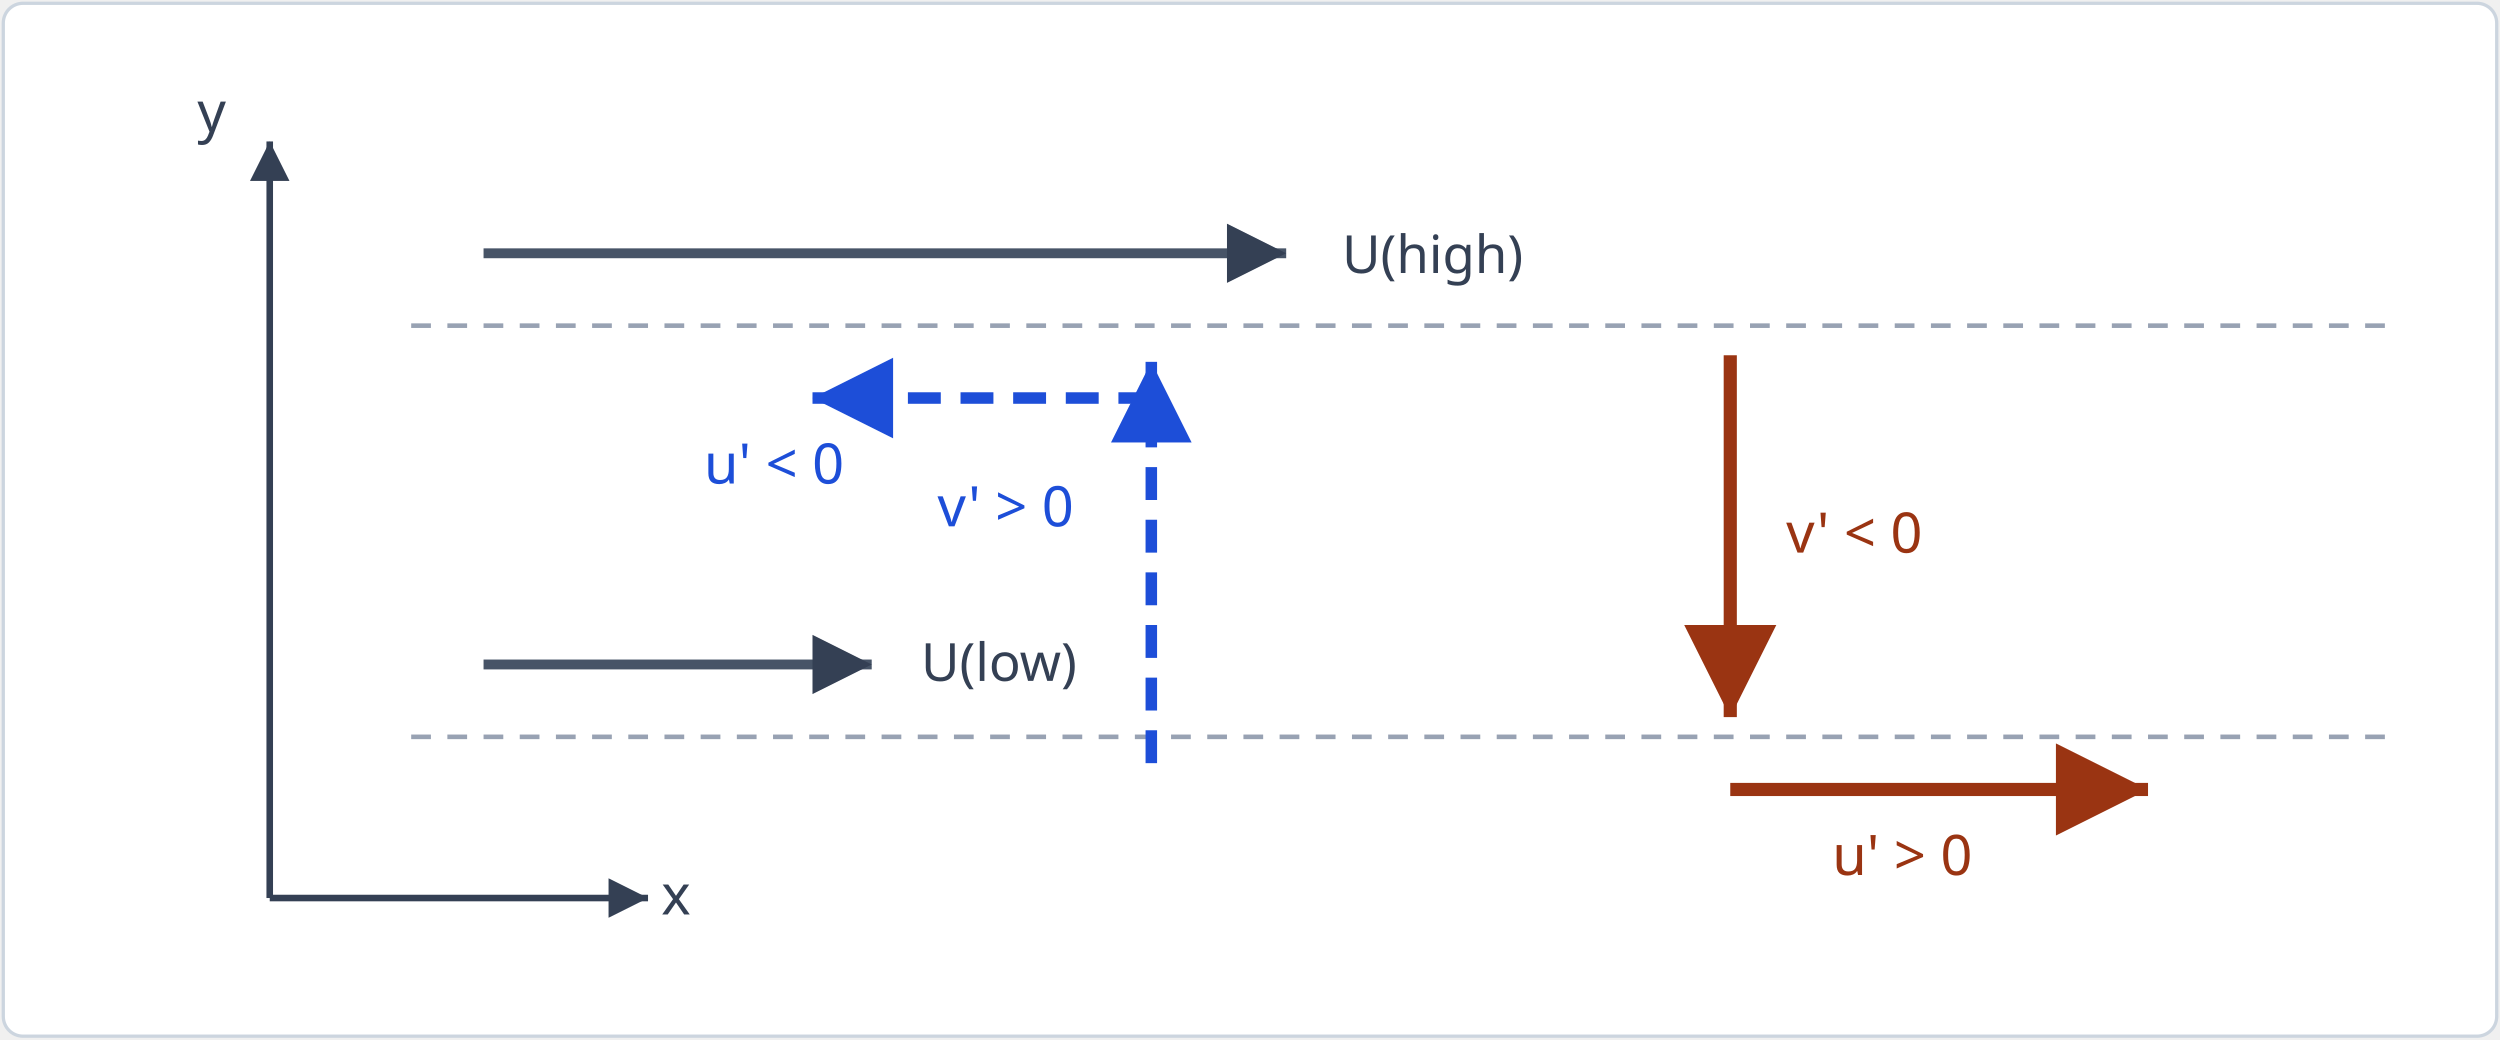
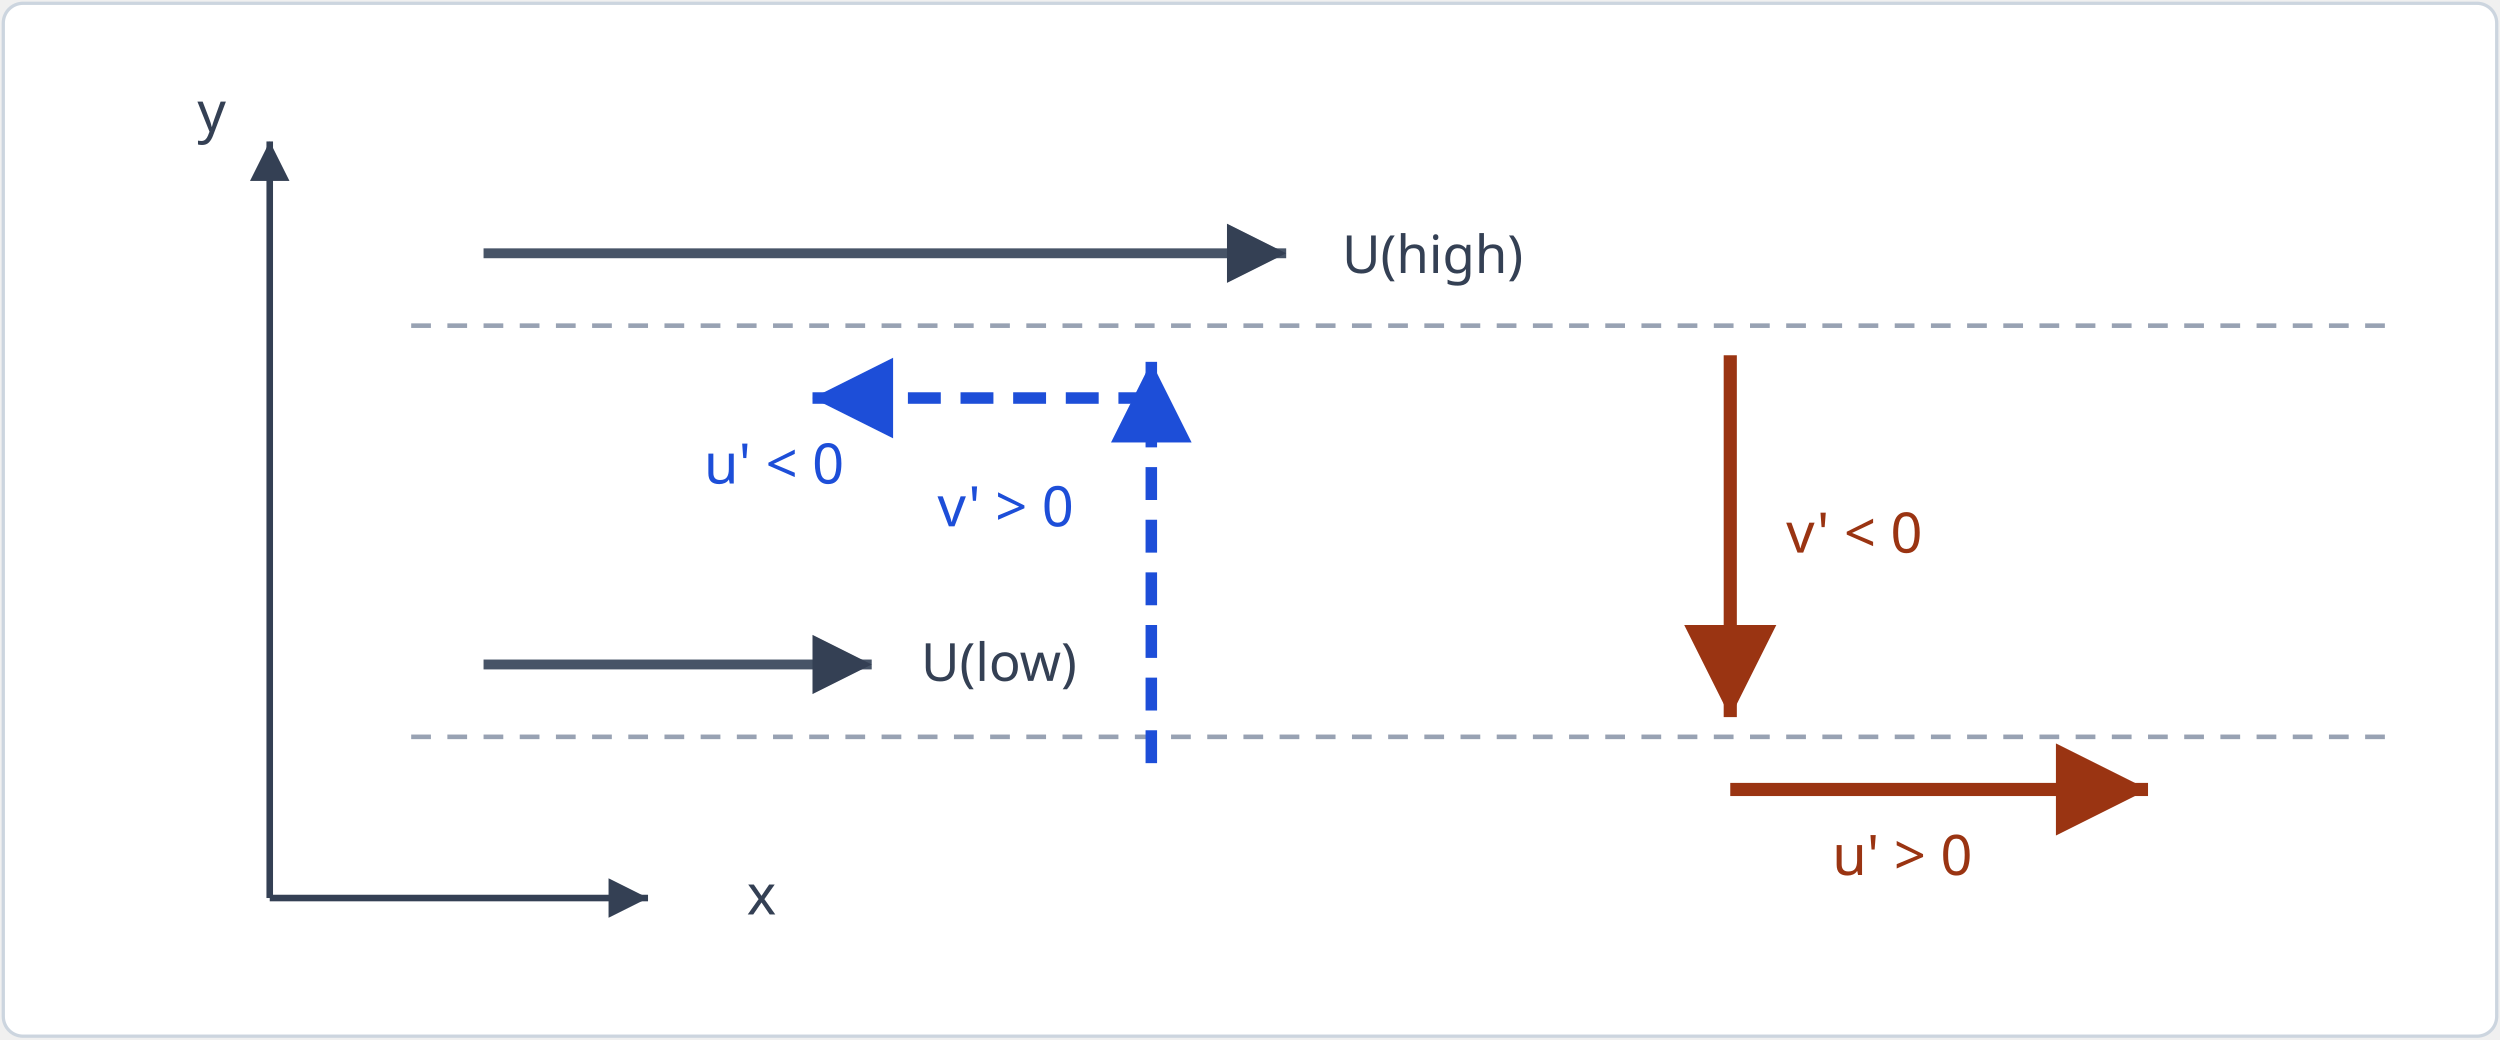
<svg xmlns="http://www.w3.org/2000/svg" width="760" height="316" viewBox="0 0 760 316" data-layout-lint="strict" role="img" aria-labelledby="fluid38-title fluid38-desc">
  <defs>
    <marker id="axis-arr" markerWidth="8" markerHeight="8" refX="6" refY="3" orient="auto" markerUnits="strokeWidth">
      <path d="M0 0 L6 3 L0 6 Z" fill="#344054" />
    </marker>
    <marker id="fast-arr" markerWidth="9" markerHeight="9" refX="7" refY="3.5" orient="auto" markerUnits="strokeWidth">
      <path d="M0 0 L7 3.5 L0 7 Z" fill="#9a3412" />
    </marker>
    <marker id="slow-arr" markerWidth="9" markerHeight="9" refX="7" refY="3.5" orient="auto" markerUnits="strokeWidth">
      <path d="M0 0 L7 3.5 L0 7 Z" fill="#1d4ed8" />
    </marker>
  </defs>
  <rect x="1" y="1" width="758" height="314" rx="6" fill="#ffffff" stroke="#ccd5df" />
  <g stroke="#98a2b3" stroke-width="1.4" stroke-dasharray="6 5" fill="none">
    <path d="M125 99 H725" />
    <path d="M125 224 H725" />
  </g>
  <g stroke="#344054" stroke-width="2" fill="none" marker-end="url(#axis-arr)">
    <path d="M82 273 V43" />
    <path d="M82 273 H197" />
  </g>
  <g fill="#344054" font-size="17" font-family="sans-serif">
    <text x="60" y="40">y</text>
-     <text x="201" y="278">x</text>
+     <text x="227" y="278">x</text>
  </g>
  <g fill="none" stroke="#475467" stroke-width="3" marker-end="url(#axis-arr)">
    <path d="M147 77 H391" />
    <path d="M147 202 H265" />
  </g>
  <g fill="#344054" font-family="sans-serif" font-size="16">
    <text x="408" y="83">U(high)</text>
    <text x="280" y="207">U(low)</text>
  </g>
  <g data-series-group="momentum-exchange" data-series-label="fast-downward" stroke="#9a3412" stroke-width="4" fill="none" marker-end="url(#fast-arr)">
    <path d="M526 108 V218" />
    <path d="M526 240 H653" />
  </g>
  <g fill="#9a3412" font-size="17" font-family="sans-serif">
    <text x="543" y="168">v' &lt; 0</text>
    <text x="557" y="266">u' &gt; 0</text>
  </g>
  <g data-series-group="momentum-exchange" data-series-label="slow-upward" stroke="#1d4ed8" stroke-width="3.5" stroke-dasharray="10 6" fill="none" marker-end="url(#slow-arr)">
    <path d="M350 232 V110" />
    <path d="M350 121 H247" />
  </g>
  <g fill="#1d4ed8" font-size="17" font-family="sans-serif">
    <text x="285" y="160">v' &gt; 0</text>
    <text x="214" y="147">u' &lt; 0</text>
  </g>
</svg>
